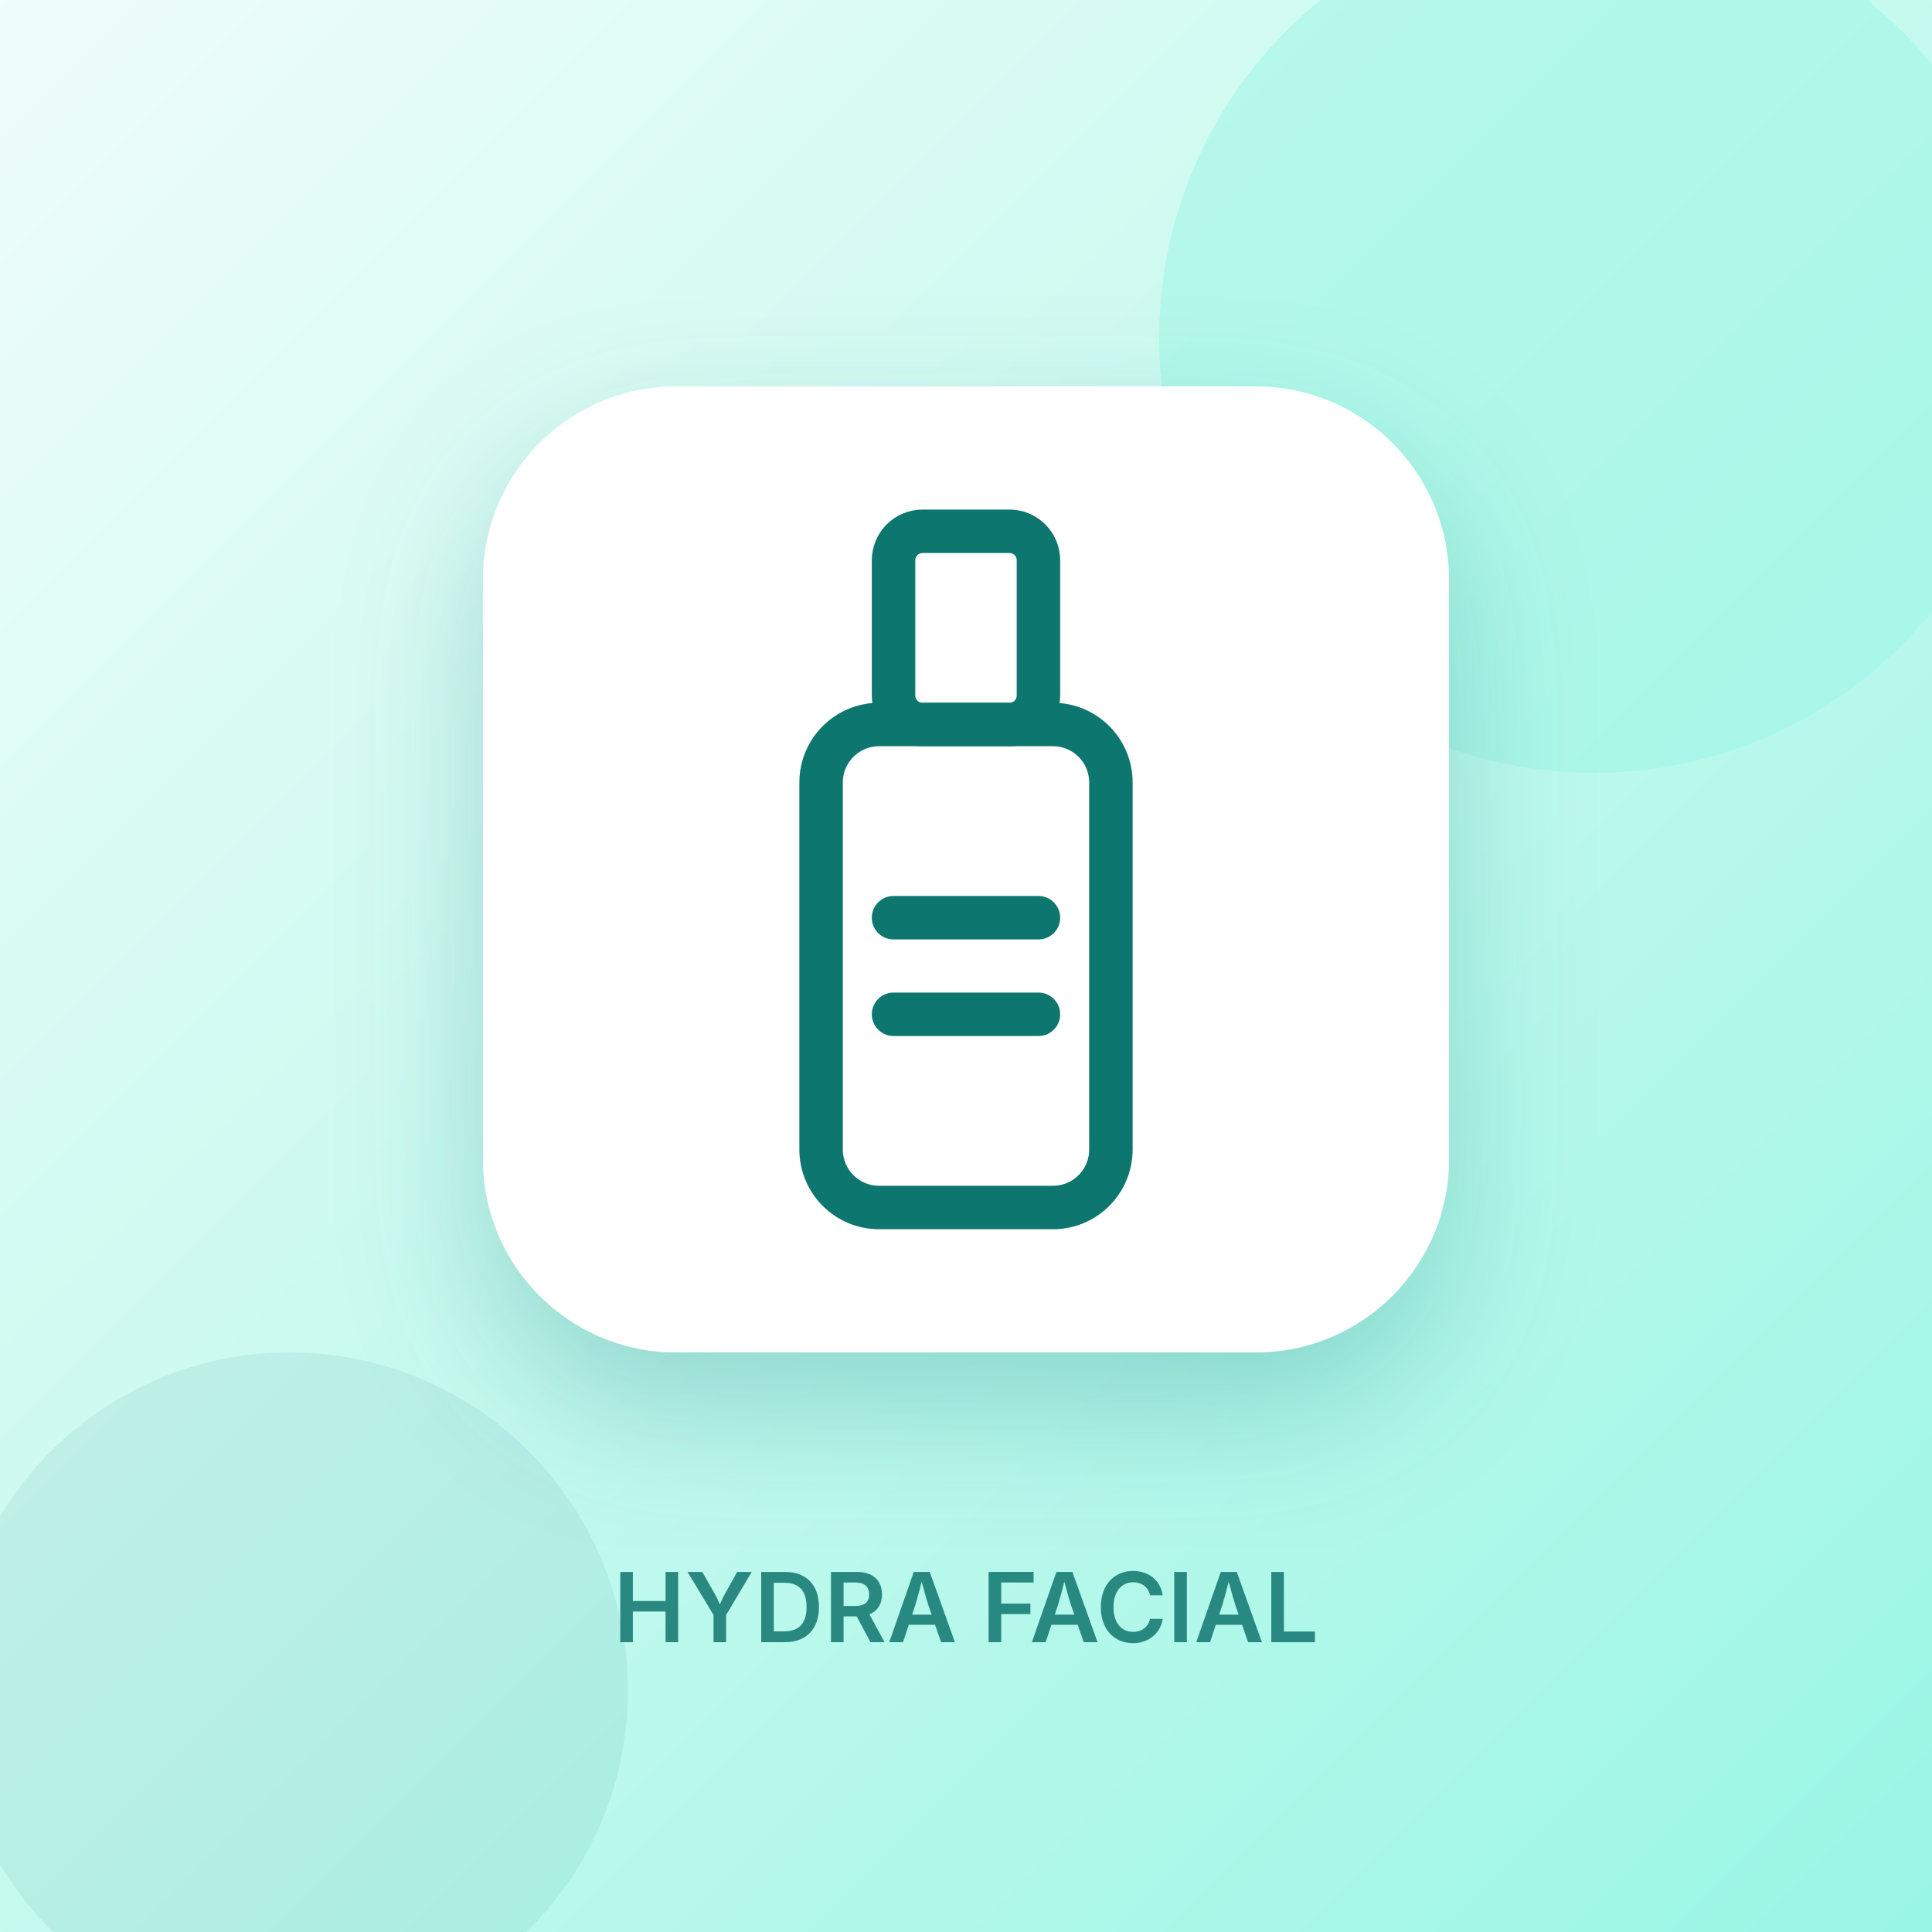
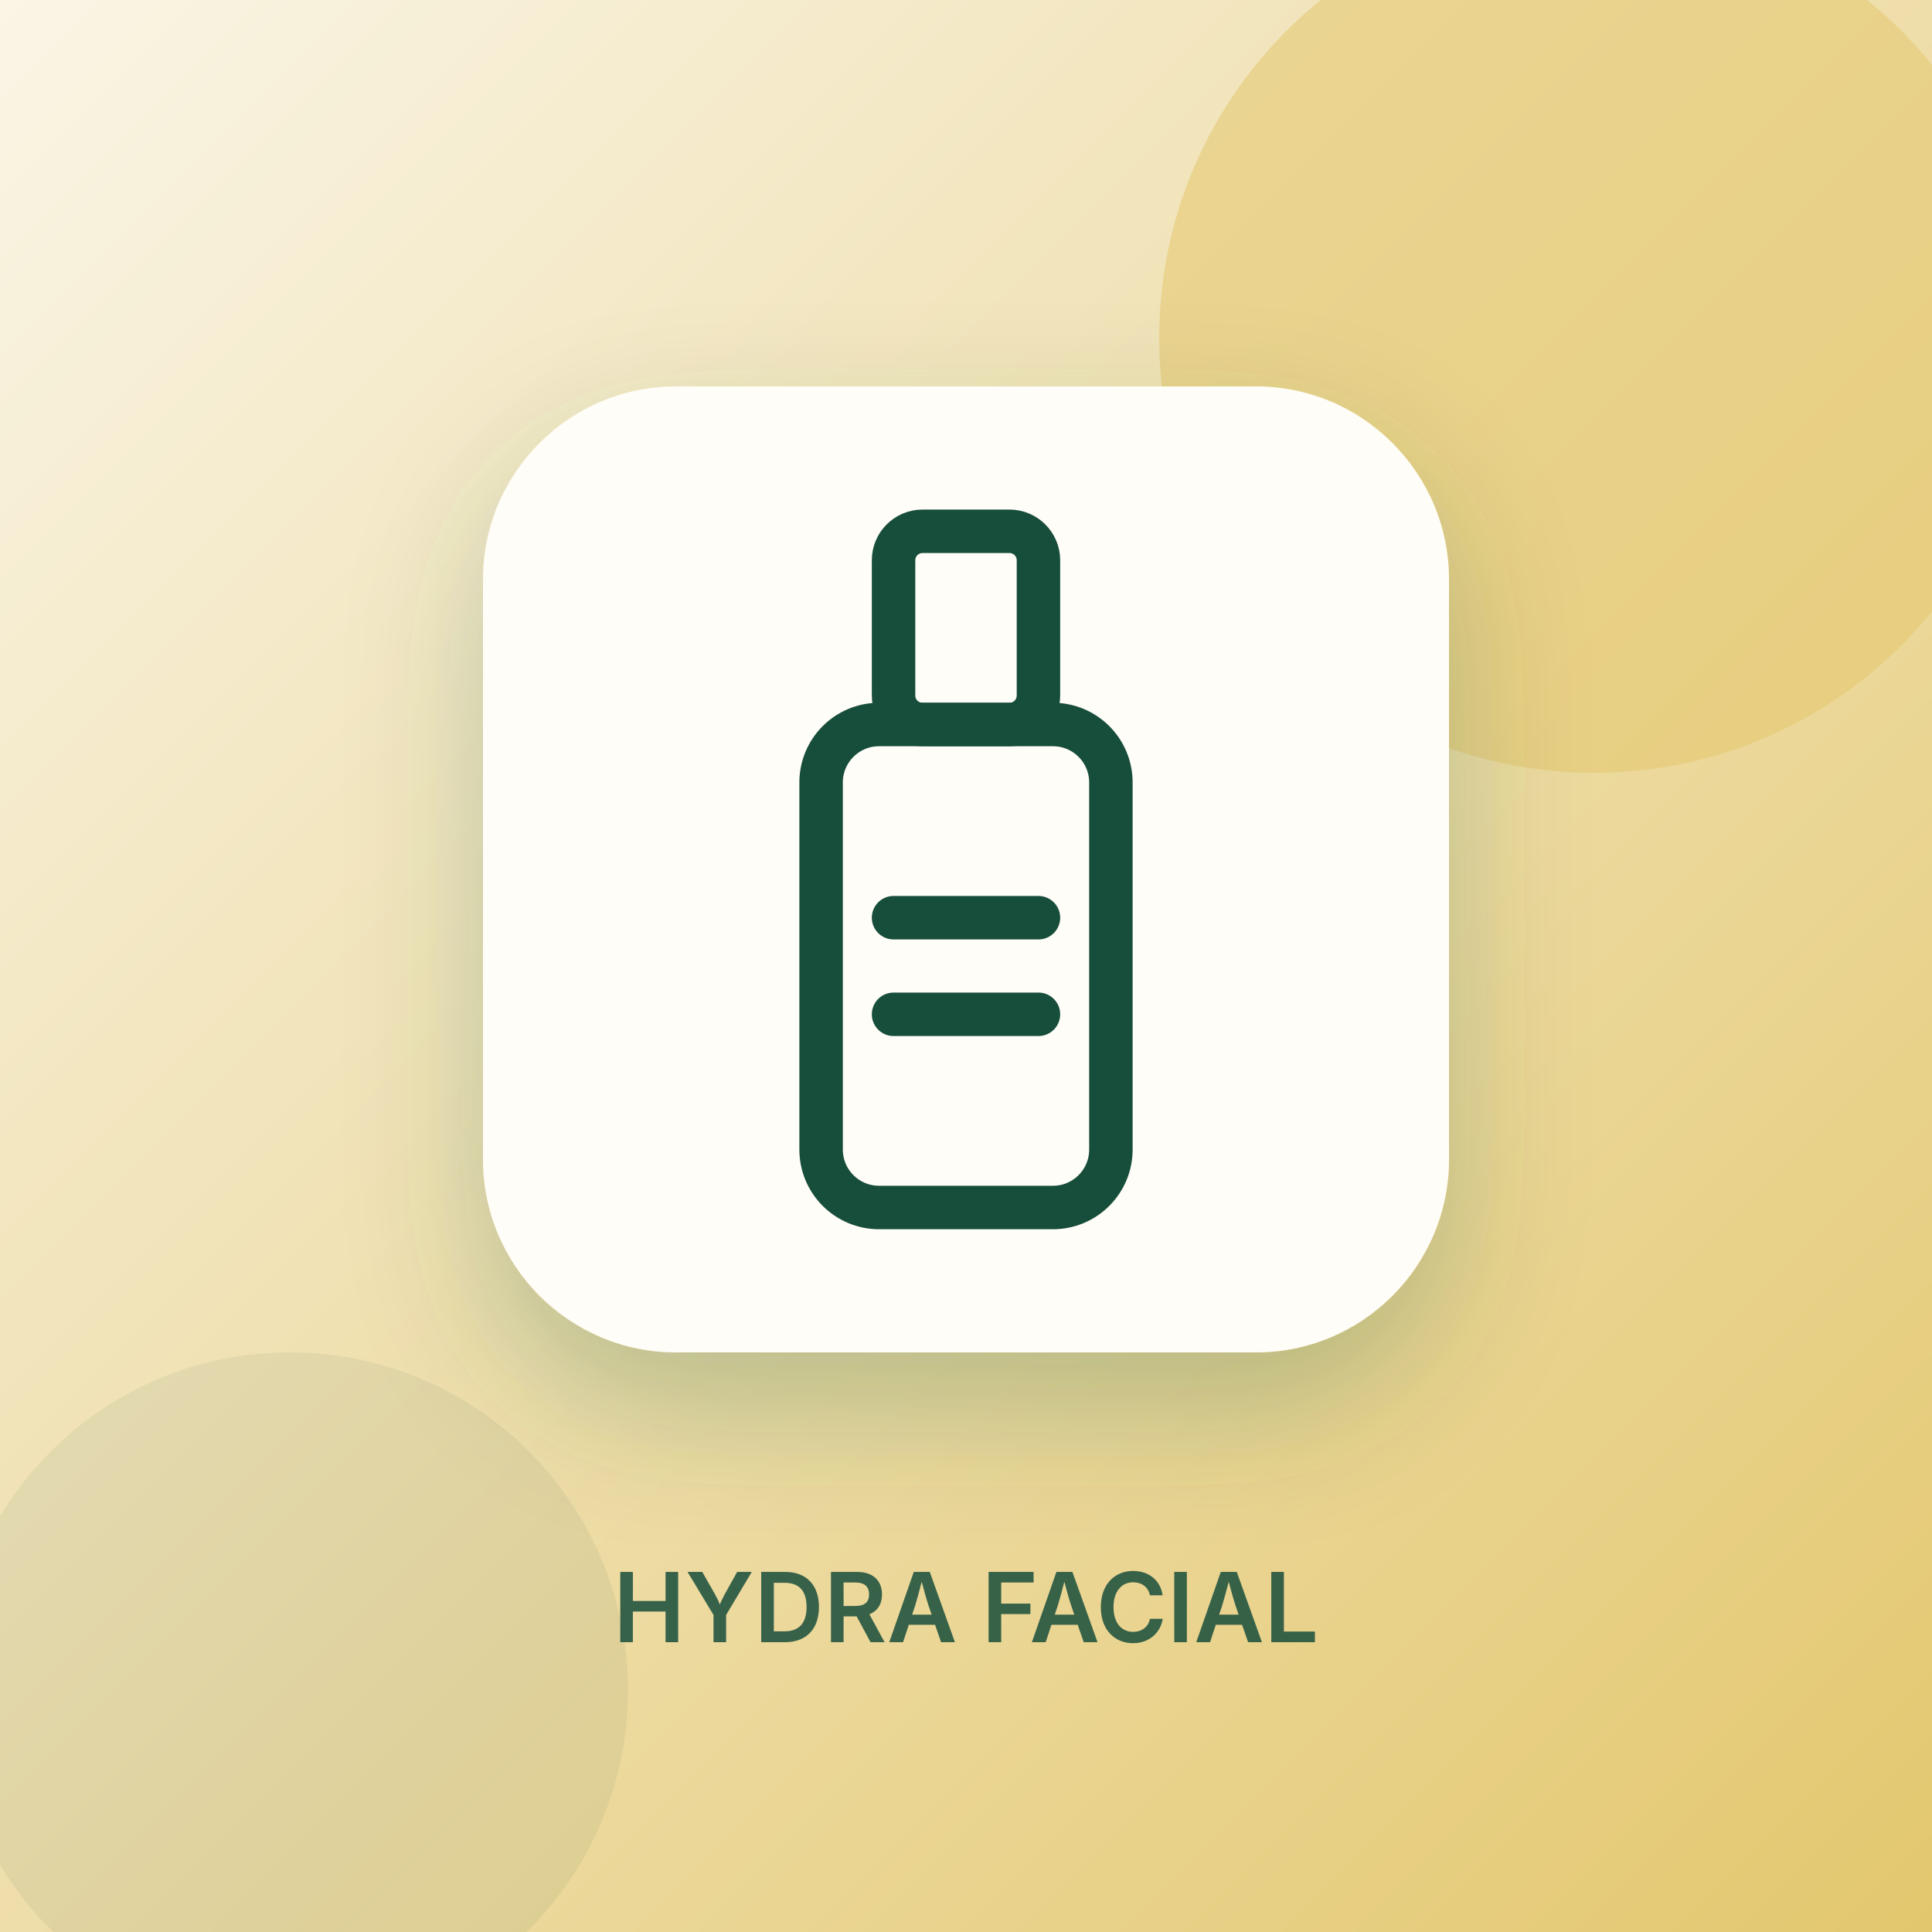
<svg xmlns="http://www.w3.org/2000/svg" viewBox="0 0 400 400" width="400" height="400">
  <defs>
    <linearGradient id="g" x1="0" y1="0" x2="1" y2="1">
-       <stop offset="0" stop-color="#f0fdfa" />
-       <stop offset="1" stop-color="#99f6e4" />
+       <stop offset="0" stop-color="#faf5e6" />
+       <stop offset="1" stop-color="#e3c76e" />
    </linearGradient>
    <filter id="s" x="-20%" y="-20%" width="140%" height="140%">
-       <feDropShadow dx="0" dy="12" stdDeviation="14" flood-color="#0f766e" flood-opacity="0.25" />
+       <feDropShadow dx="0" dy="12" stdDeviation="14" flood-color="#184d3b" flood-opacity="0.22" />
    </filter>
  </defs>
  <rect width="400" height="400" fill="url(#g)" />
-   <circle cx="330" cy="70" r="90" fill="#99f6e4" opacity="0.5" />
-   <circle cx="60" cy="350" r="70" fill="#0f766e" opacity="0.08" />
+   <circle cx="330" cy="70" r="90" fill="#e3c76e" opacity="0.55" />
+   <circle cx="60" cy="350" r="70" fill="#184d3b" opacity="0.07" />
  <g transform="translate(100 80)" filter="url(#s)">
-     <rect x="0" y="0" width="200" height="200" rx="40" fill="#fff" />
-     <g fill="none" stroke="#0f766e" stroke-width="9" stroke-linecap="round" stroke-linejoin="round">
+     <rect x="0" y="0" width="200" height="200" rx="40" fill="#fffdf7" />
+     <g fill="none" stroke="#184d3b" stroke-width="9" stroke-linecap="round" stroke-linejoin="round">
      <rect x="70" y="70" width="60" height="100" rx="12" />
      <rect x="85" y="30" width="30" height="40" rx="6" />
      <path d="M85 110h30M85 130h30" />
    </g>
  </g>
-   <text x="200" y="340" text-anchor="middle" font-family="Inter, Arial, sans-serif" font-size="20" font-weight="600" fill="#0f766e" opacity="0.85">HYDRA FACIAL</text>
+   <text x="200" y="340" text-anchor="middle" font-family="Inter, Arial, sans-serif" font-size="20" font-weight="600" fill="#184d3b" opacity="0.85">HYDRA FACIAL</text>
</svg>
